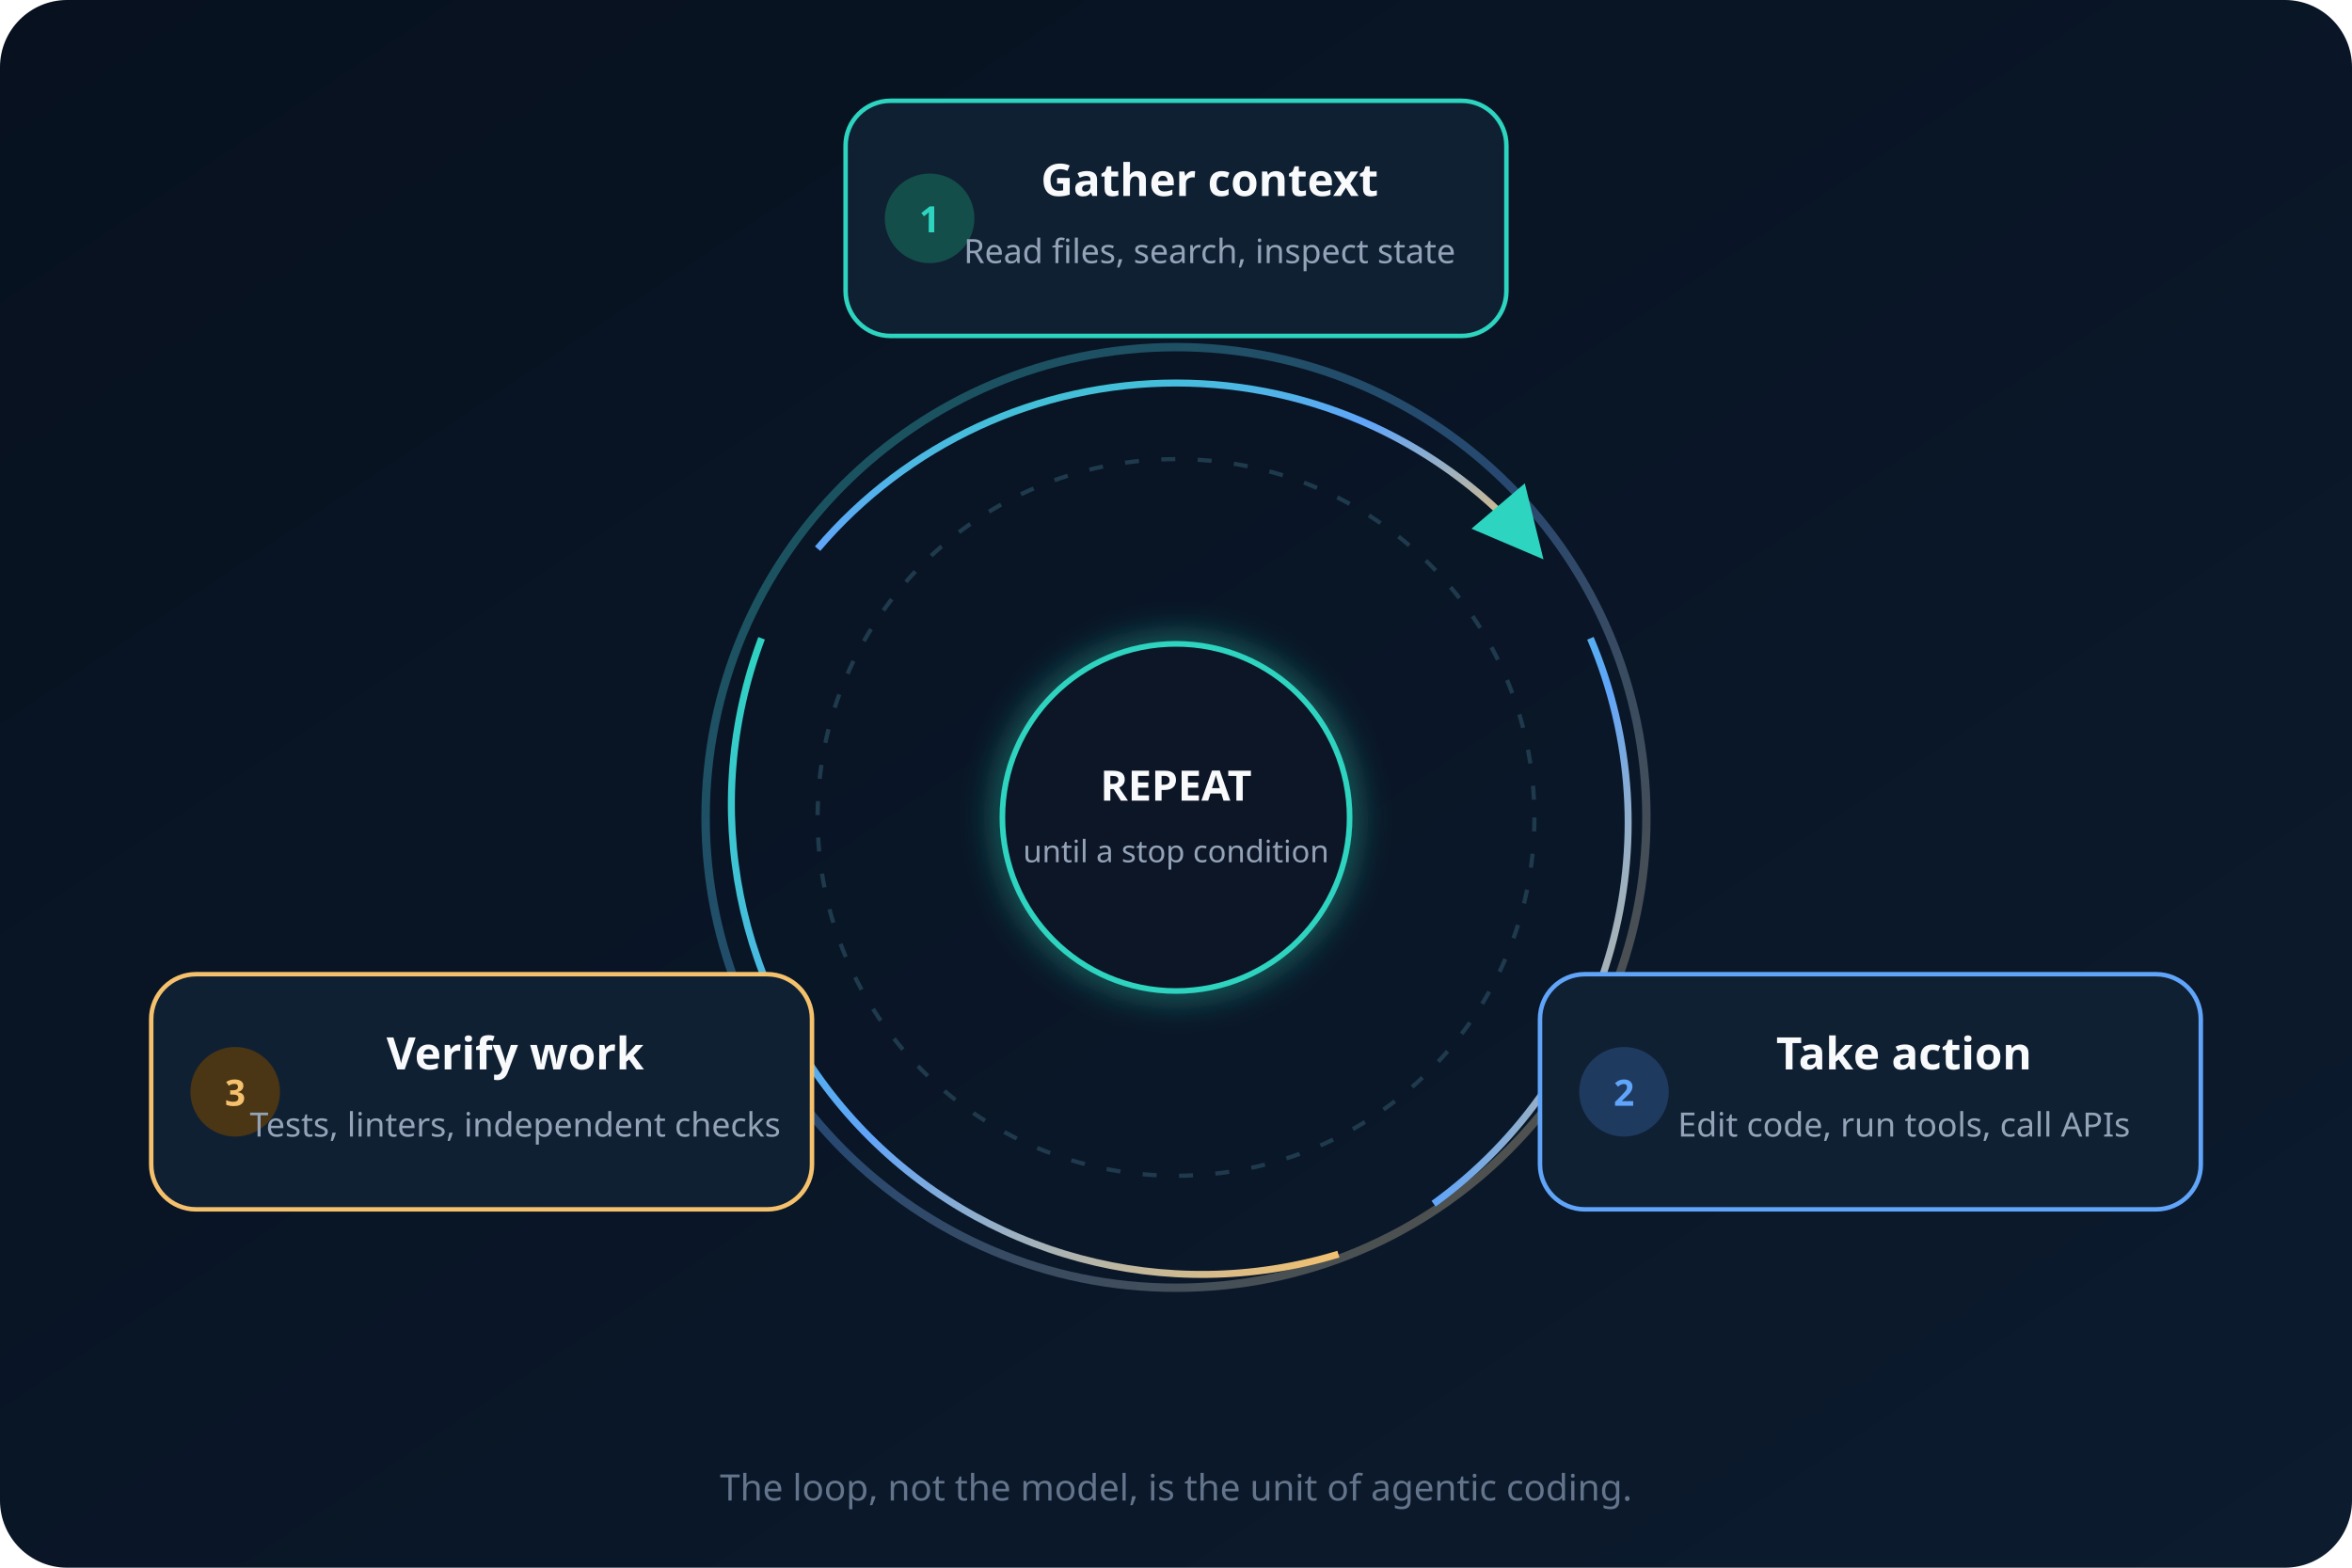
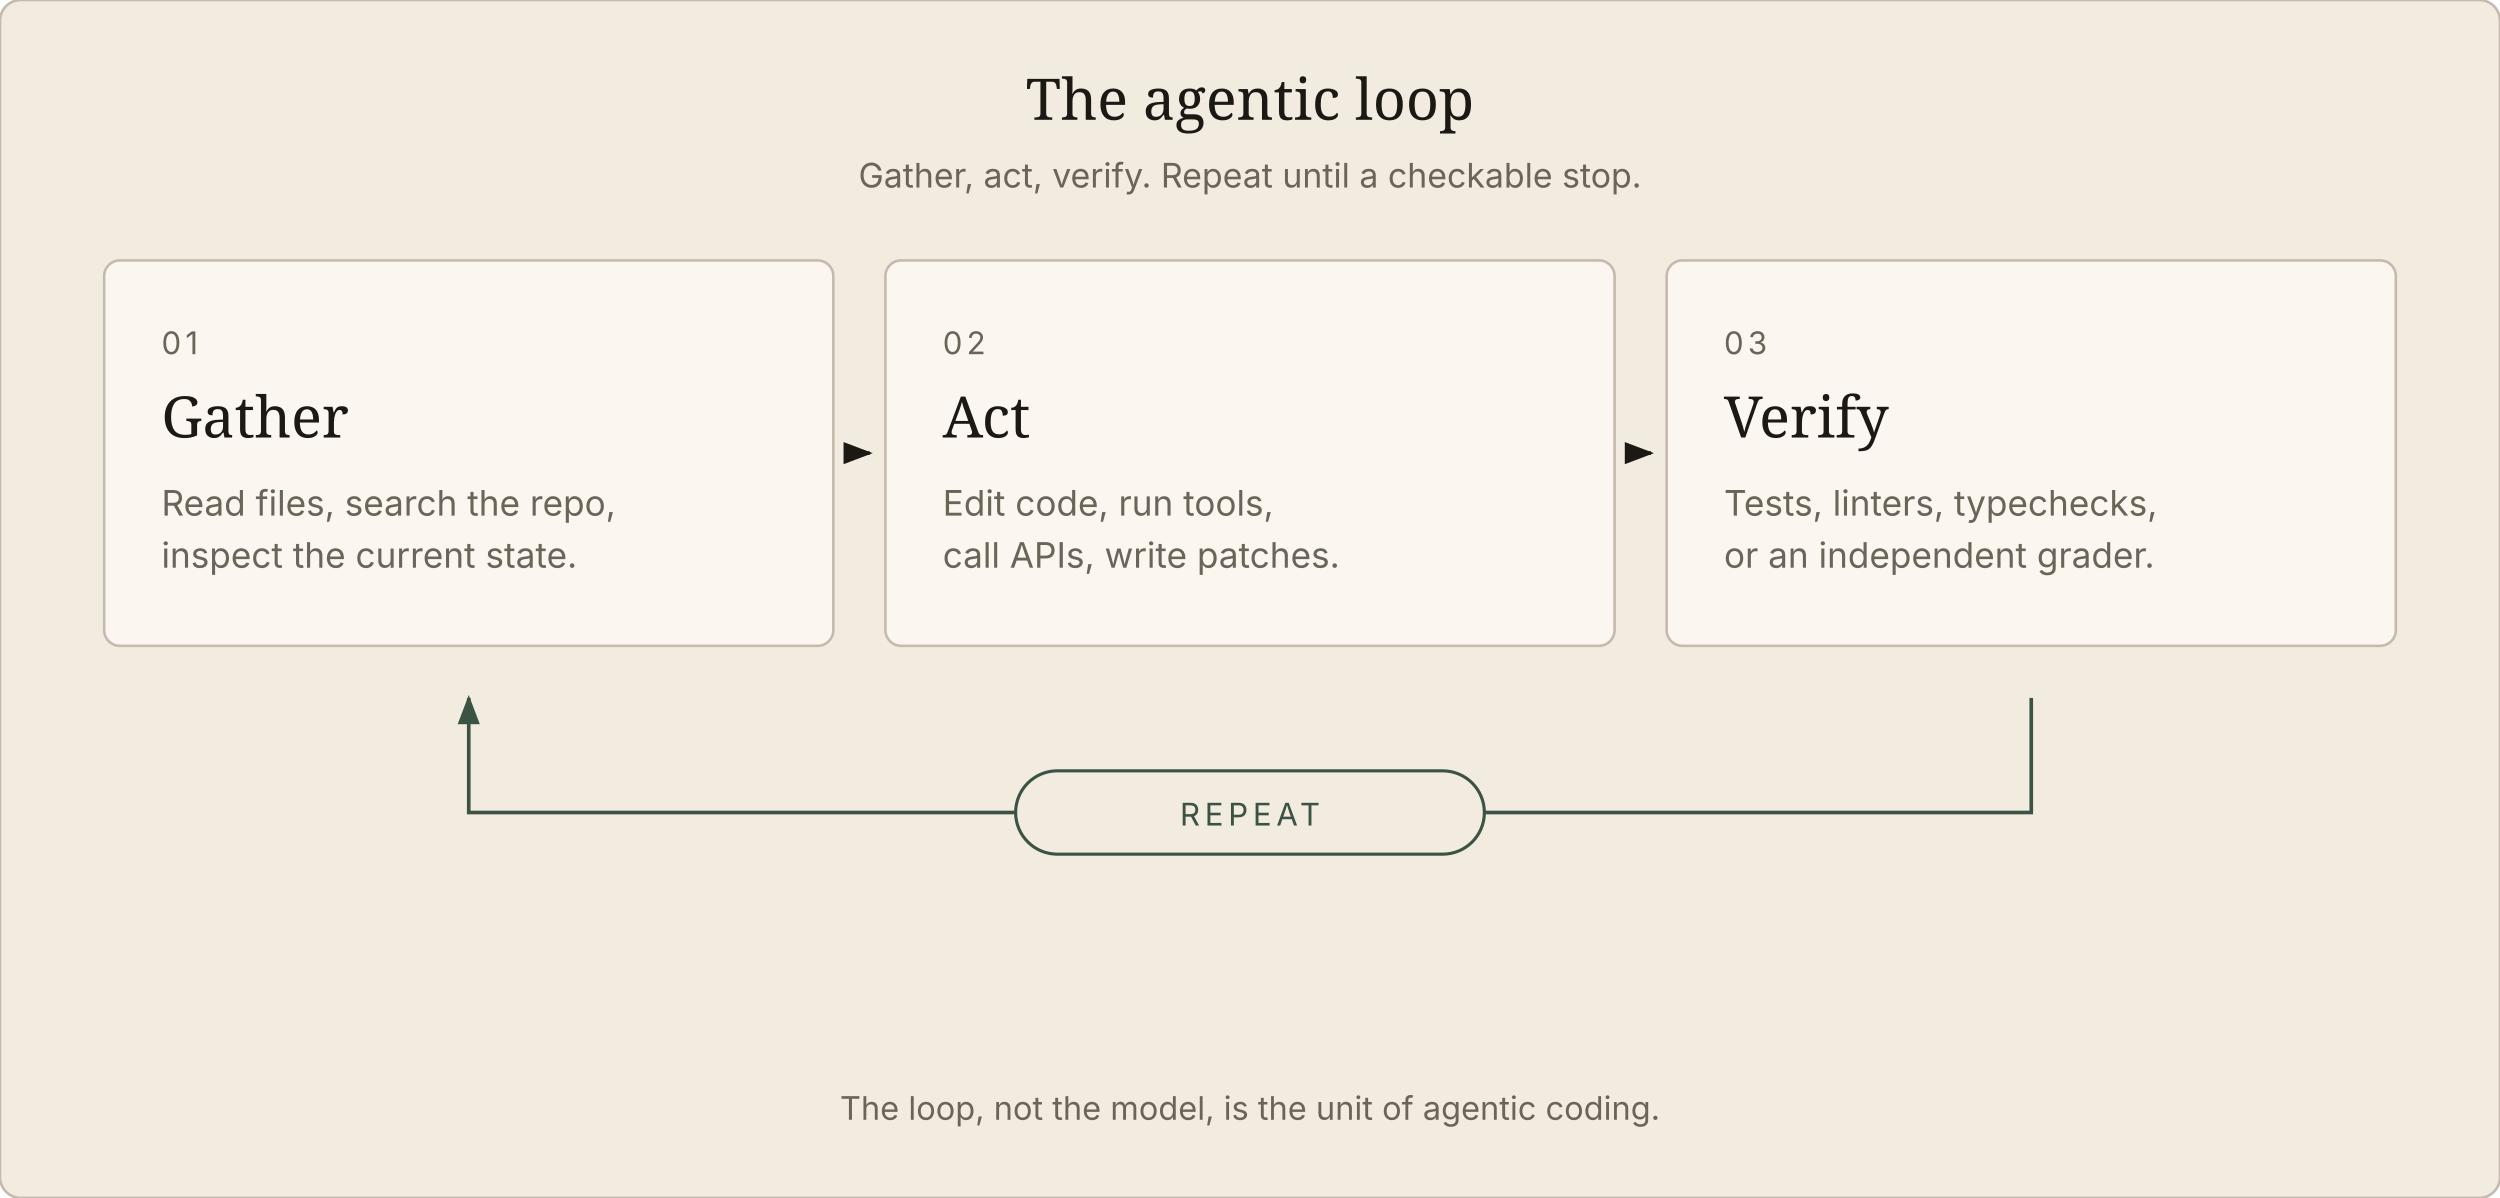
- <svg xmlns="http://www.w3.org/2000/svg" viewBox="0 0 840 560" role="img" aria-labelledby="title desc">
+ <svg xmlns="http://www.w3.org/2000/svg" viewBox="0 0 960 460" width="960" height="460" role="img" aria-labelledby="title desc">
  <defs>
-     <linearGradient id="bg" x1="0" y1="0" x2="1" y2="1">
-       <stop offset="0%" stop-color="#07111f" />
-       <stop offset="100%" stop-color="#0c1b2e" />
-     </linearGradient>
-     <linearGradient id="ring" x1="0" y1="0" x2="1" y2="1">
-       <stop offset="0%" stop-color="#2dd4bf" />
-       <stop offset="50%" stop-color="#60a5fa" />
-       <stop offset="100%" stop-color="#f5c16c" />
-     </linearGradient>
-     <filter id="glow" x="-30%" y="-30%" width="160%" height="160%">
-       <feGaussianBlur stdDeviation="6" result="b" />
-       <feMerge>
-         <feMergeNode in="b" />
-         <feMergeNode in="SourceGraphic" />
-       </feMerge>
-     </filter>
-   </defs>
-   <rect width="840" height="560" rx="24" fill="url(#bg)" />
-   <circle cx="420" cy="292" r="168" fill="none" stroke="url(#ring)" stroke-width="3" opacity="0.35" />
-   <circle cx="420" cy="292" r="128" fill="none" stroke="#1e3a4c" stroke-width="1.5" stroke-dasharray="5 8" />
-   <path d="M 292 196 A 168 168 0 0 1 548 196" fill="none" stroke="url(#ring)" stroke-width="2.5" marker-end="url(#ah)" />
-   <path d="M 568 228 A 168 168 0 0 1 512 430" fill="none" stroke="url(#ring)" stroke-width="2.5" />
-   <path d="M 478 448 A 168 168 0 0 1 272 228" fill="none" stroke="url(#ring)" stroke-width="2.5" />
-   <defs>
-     <marker id="ah" markerWidth="10" markerHeight="10" refX="8" refY="5" orient="auto">
-       <path d="M0,0 L10,5 L0,10 Z" fill="#2dd4bf" />
+     <marker id="arrow" viewBox="0 0 10 10" refX="9" refY="5" markerWidth="8" markerHeight="8" orient="auto-start-reverse">
+       <path d="M 0 1.2 L 10 5 L 0 8.8 Z" fill="#1C1915" />
+     </marker>
+     <marker id="arrow-forest" viewBox="0 0 10 10" refX="9" refY="5" markerWidth="8" markerHeight="8" orient="auto-start-reverse">
+       <path d="M 0 1.2 L 10 5 L 0 8.8 Z" fill="#3A5344" />
+     </marker>
+     <marker id="arrow-mute" viewBox="0 0 10 10" refX="9" refY="5" markerWidth="8" markerHeight="8" orient="auto-start-reverse">
+       <path d="M 0 1.2 L 10 5 L 0 8.8 Z" fill="#6B6458" />
    </marker>
  </defs>
-   <circle cx="420" cy="292" r="62" fill="#0a1626" stroke="#2dd4bf" stroke-width="2" filter="url(#glow)" />
-   <text x="420" y="286" text-anchor="middle" font-family="ui-sans-serif, system-ui, sans-serif" font-size="15" font-weight="700" fill="#f8fafc">REPEAT</text>
-   <text x="420" y="308" text-anchor="middle" font-family="ui-sans-serif, system-ui, sans-serif" font-size="11" fill="#94a3b8">until a stop condition</text>
-   <g transform="translate(420,78)">
-     <rect x="-118" y="-42" width="236" height="84" rx="16" fill="#102033" stroke="#2dd4bf" stroke-width="1.6" />
-     <circle cx="-88" cy="0" r="16" fill="#134e4a" />
-     <text x="-88" y="5" text-anchor="middle" font-size="13" font-weight="700" fill="#2dd4bf" font-family="ui-sans-serif, system-ui, sans-serif">1</text>
-     <text x="12" y="-8" text-anchor="middle" font-size="16" font-weight="700" fill="#f8fafc" font-family="ui-sans-serif, system-ui, sans-serif">Gather context</text>
-     <text x="12" y="16" text-anchor="middle" font-size="12" fill="#94a3b8" font-family="ui-sans-serif, system-ui, sans-serif">Read files, search, inspect state</text>
-   </g>
-   <g transform="translate(668,390)">
-     <rect x="-118" y="-42" width="236" height="84" rx="16" fill="#102033" stroke="#60a5fa" stroke-width="1.6" />
-     <circle cx="-88" cy="0" r="16" fill="#1e3a5f" />
-     <text x="-88" y="5" text-anchor="middle" font-size="13" font-weight="700" fill="#60a5fa" font-family="ui-sans-serif, system-ui, sans-serif">2</text>
-     <text x="12" y="-8" text-anchor="middle" font-size="16" font-weight="700" fill="#f8fafc" font-family="ui-sans-serif, system-ui, sans-serif">Take action</text>
-     <text x="12" y="16" text-anchor="middle" font-size="12" fill="#94a3b8" font-family="ui-sans-serif, system-ui, sans-serif">Edit code, run tools, call APIs</text>
-   </g>
-   <g transform="translate(172,390)">
-     <rect x="-118" y="-42" width="236" height="84" rx="16" fill="#102033" stroke="#f5c16c" stroke-width="1.6" />
-     <circle cx="-88" cy="0" r="16" fill="#4a3514" />
-     <text x="-88" y="5" text-anchor="middle" font-size="13" font-weight="700" fill="#f5c16c" font-family="ui-sans-serif, system-ui, sans-serif">3</text>
-     <text x="12" y="-8" text-anchor="middle" font-size="16" font-weight="700" fill="#f8fafc" font-family="ui-sans-serif, system-ui, sans-serif">Verify work</text>
-     <text x="12" y="16" text-anchor="middle" font-size="12" fill="#94a3b8" font-family="ui-sans-serif, system-ui, sans-serif">Tests, linters, independent checks</text>
-   </g>
-   <text x="420" y="536" text-anchor="middle" font-family="ui-sans-serif, system-ui, sans-serif" font-size="13" fill="#64748b">The loop, not the model, is the unit of agentic coding.</text>
+   <rect width="960" height="460" rx="8" fill="#F2EBE0" stroke="#C4BAAE" stroke-width="1" />
+   <text x="480" y="46" text-anchor="middle" font-family="'Noto Serif', Georgia, 'Times New Roman', serif" font-size="22" fill="#1C1915">The agentic loop</text>
+   <text x="480" y="72" text-anchor="middle" font-family="Inter, 'Noto Sans', 'Segoe UI', Helvetica, Arial, sans-serif" font-size="13" fill="#6B6458">Gather, act, verify. Repeat until a checkable stop.</text>
+   <rect x="40" y="100" width="280" height="148" rx="6" fill="#FBF7F0" stroke="#C4BAAE" />
+   <text x="62" y="136" font-family="Inter, 'Noto Sans', 'Segoe UI', Helvetica, Arial, sans-serif" font-size="12" letter-spacing="1.6" fill="#6B6458">01</text>
+   <text x="62" y="168" font-family="'Noto Serif', Georgia, 'Times New Roman', serif" font-size="22" fill="#1C1915">Gather</text>
+   <text x="62" y="198" font-family="Inter, 'Noto Sans', 'Segoe UI', Helvetica, Arial, sans-serif" font-size="13.5" fill="#6B6458">Read files, search the repo,</text>
+   <text x="62" y="218" font-family="Inter, 'Noto Sans', 'Segoe UI', Helvetica, Arial, sans-serif" font-size="13.5" fill="#6B6458">inspect the current state.</text>
+   <path d="M 326 174.0 H 334" fill="none" stroke="#1C1915" stroke-width="1.4" marker-end="url(#arrow)" />
+   <rect x="340" y="100" width="280" height="148" rx="6" fill="#FBF7F0" stroke="#C4BAAE" />
+   <text x="362" y="136" font-family="Inter, 'Noto Sans', 'Segoe UI', Helvetica, Arial, sans-serif" font-size="12" letter-spacing="1.6" fill="#6B6458">02</text>
+   <text x="362" y="168" font-family="'Noto Serif', Georgia, 'Times New Roman', serif" font-size="22" fill="#1C1915">Act</text>
+   <text x="362" y="198" font-family="Inter, 'Noto Sans', 'Segoe UI', Helvetica, Arial, sans-serif" font-size="13.5" fill="#6B6458">Edit code, run tools,</text>
+   <text x="362" y="218" font-family="Inter, 'Noto Sans', 'Segoe UI', Helvetica, Arial, sans-serif" font-size="13.5" fill="#6B6458">call APIs, write patches.</text>
+   <path d="M 626 174.0 H 634" fill="none" stroke="#1C1915" stroke-width="1.4" marker-end="url(#arrow)" />
+   <rect x="640" y="100" width="280" height="148" rx="6" fill="#FBF7F0" stroke="#C4BAAE" />
+   <text x="662" y="136" font-family="Inter, 'Noto Sans', 'Segoe UI', Helvetica, Arial, sans-serif" font-size="12" letter-spacing="1.6" fill="#6B6458">03</text>
+   <text x="662" y="168" font-family="'Noto Serif', Georgia, 'Times New Roman', serif" font-size="22" fill="#1C1915">Verify</text>
+   <text x="662" y="198" font-family="Inter, 'Noto Sans', 'Segoe UI', Helvetica, Arial, sans-serif" font-size="13.5" fill="#6B6458">Tests, linters, typechecks,</text>
+   <text x="662" y="218" font-family="Inter, 'Noto Sans', 'Segoe UI', Helvetica, Arial, sans-serif" font-size="13.5" fill="#6B6458">or an independent grader.</text>
+   <path d="M 780.0 268 V 312 H 180.0 V 268" fill="none" stroke="#3A5344" stroke-width="1.4" marker-end="url(#arrow-forest)" />
+   <rect x="390" y="296" width="180" height="32" rx="16" fill="#F2EBE0" stroke="#3A5344" stroke-width="1.2" />
+   <text x="480" y="317" text-anchor="middle" font-family="Inter, 'Noto Sans', 'Segoe UI', Helvetica, Arial, sans-serif" font-size="12" letter-spacing="1.8" fill="#3A5344">REPEAT</text>
+   <text x="480" y="430" text-anchor="middle" font-family="Inter, 'Noto Sans', 'Segoe UI', Helvetica, Arial, sans-serif" font-size="12.5" fill="#6B6458">The loop, not the model, is the unit of agentic coding.</text>
</svg>
